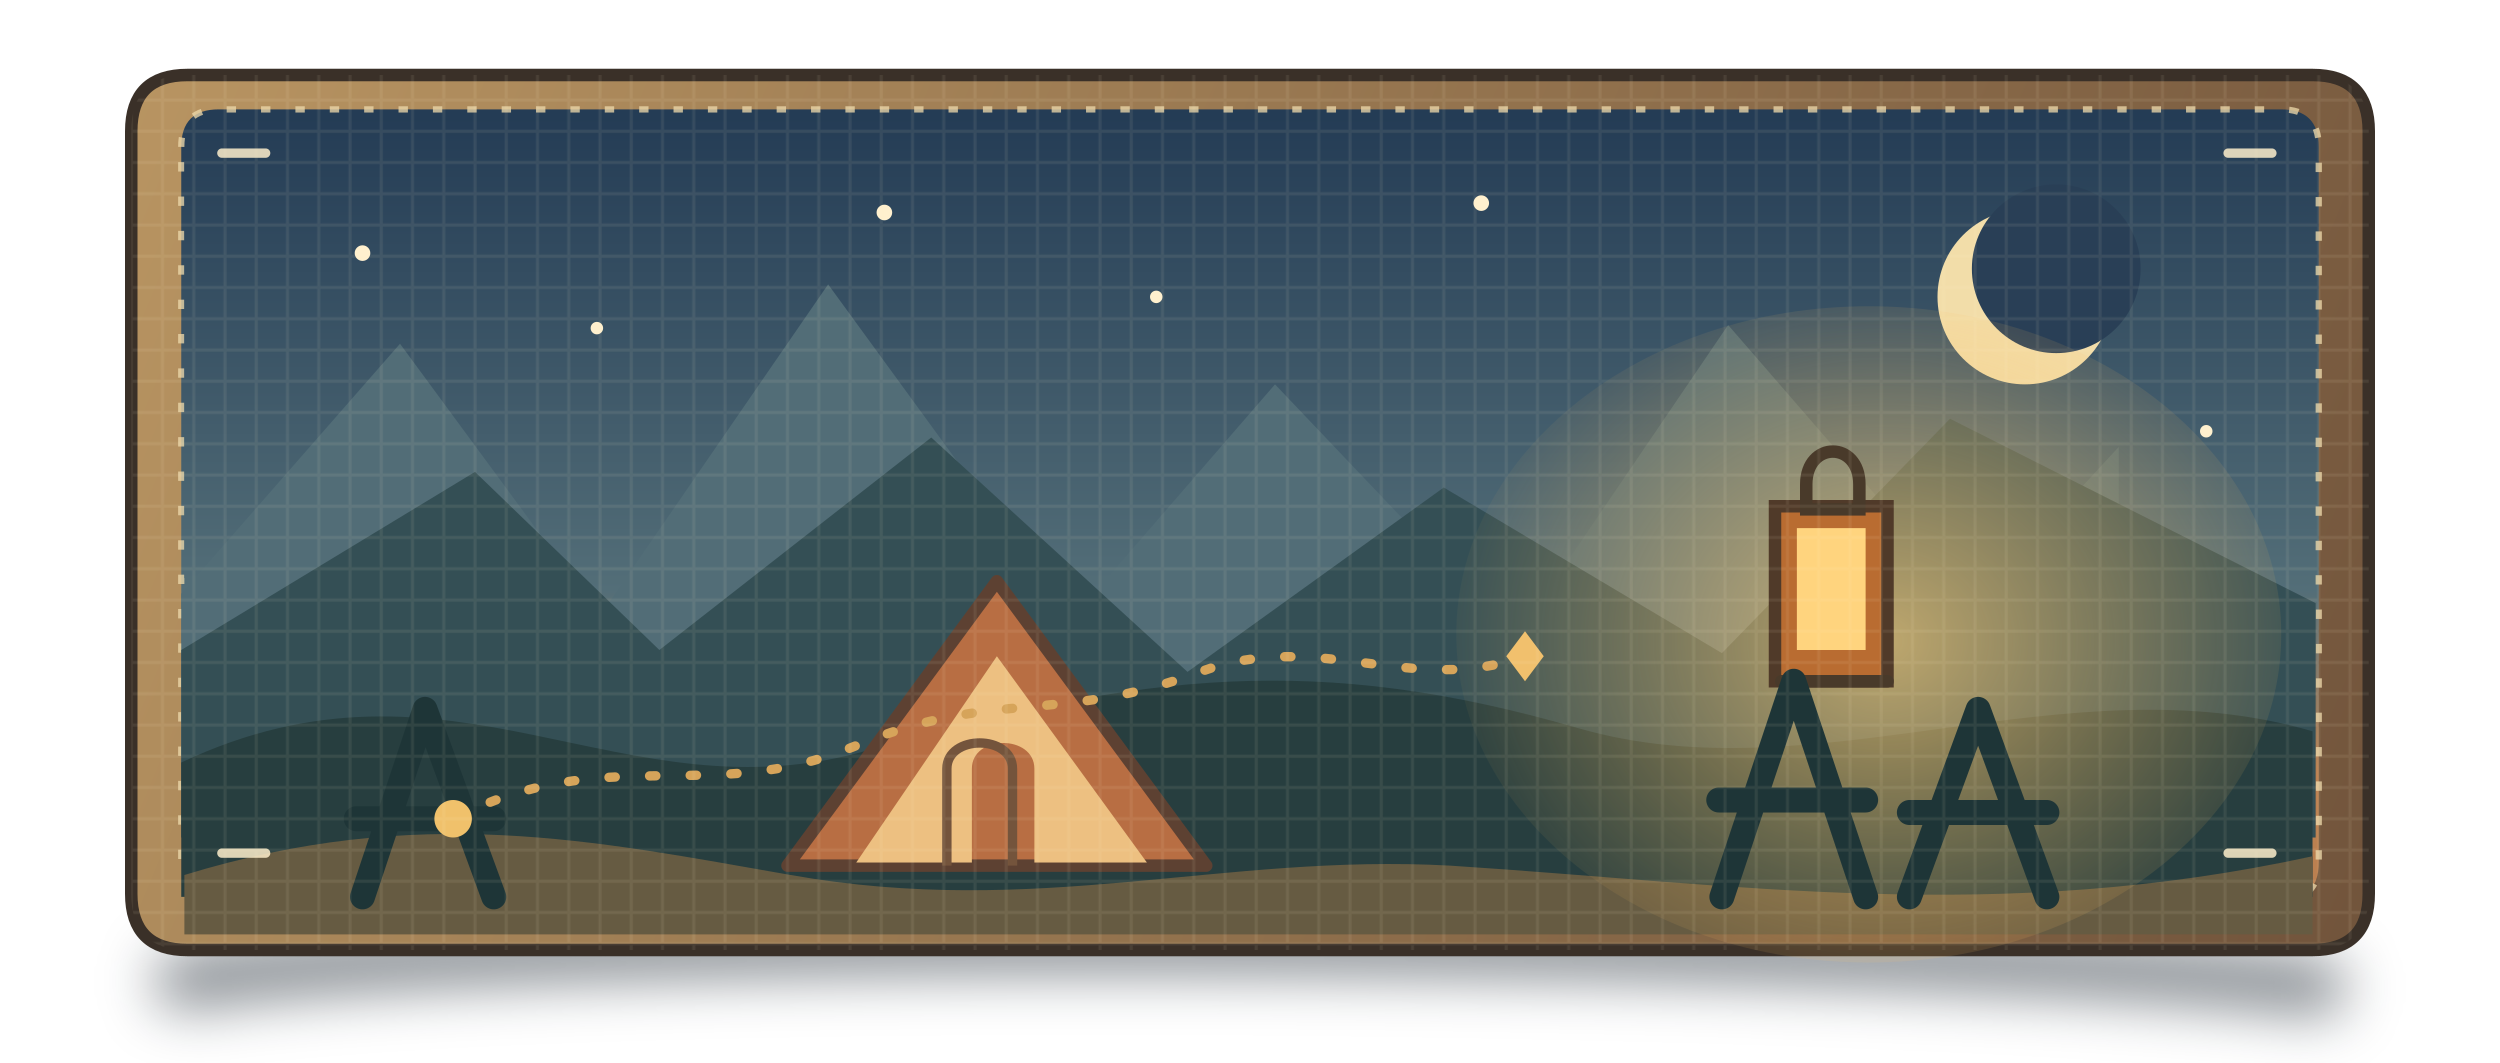
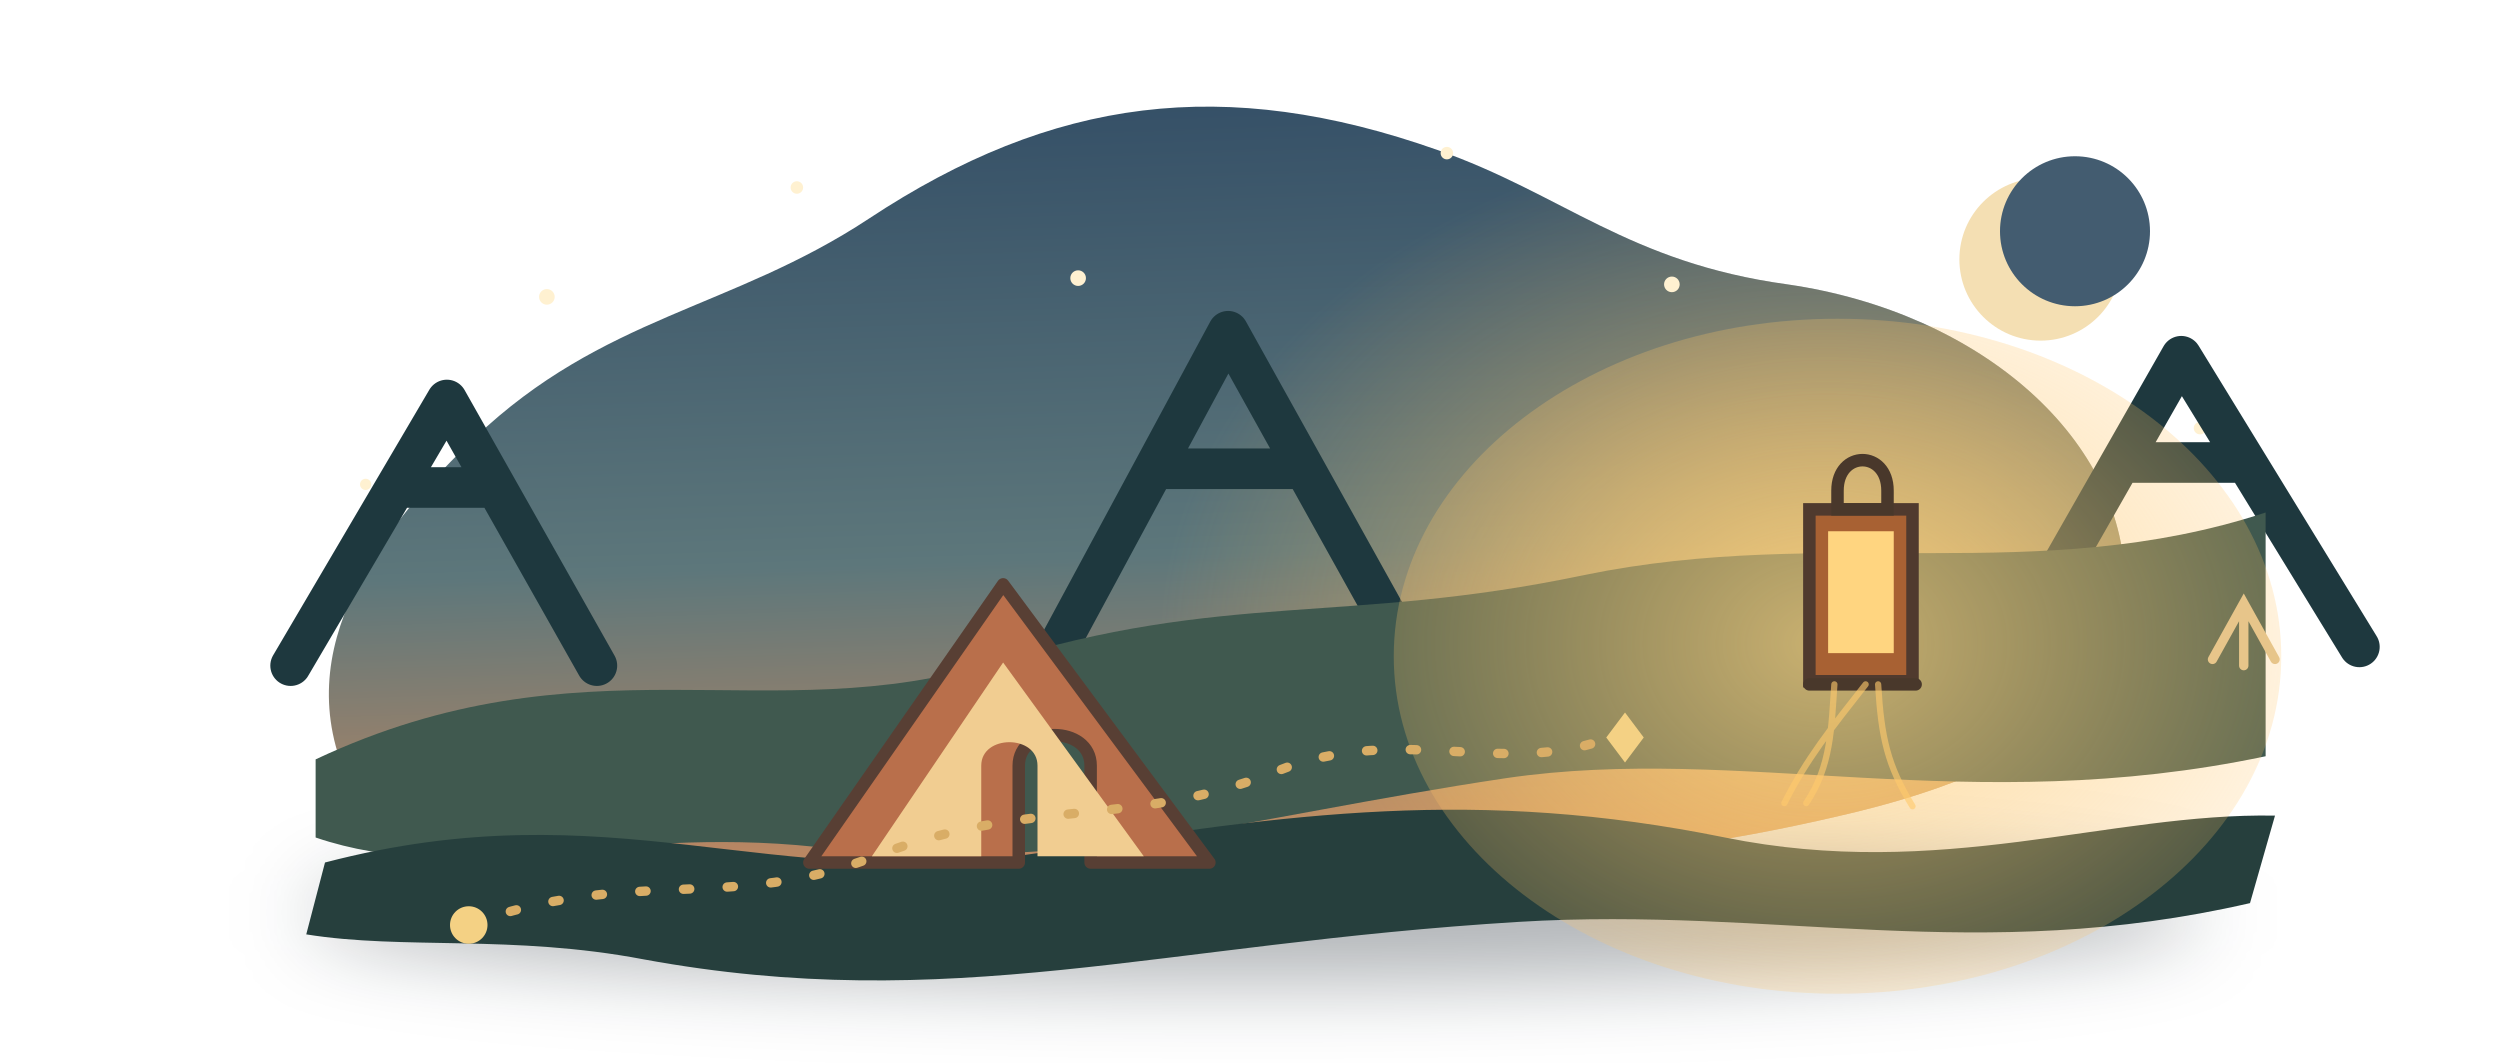
<svg xmlns="http://www.w3.org/2000/svg" viewBox="0 0 800 340" fill="none">
  <defs>
-     <linearGradient id="canvas" x1="35" y1="18" x2="765" y2="323" gradientUnits="userSpaceOnUse">
-       <stop stop-color="#b99562" />
-       <stop offset="1" stop-color="#70533b" />
+     <linearGradient id="twilight" x1="398" y1="17" x2="407" y2="292" gradientUnits="userSpaceOnUse">
+       <stop stop-color="#314c65" />
+       <stop offset=".58" stop-color="#5d777b" />
+       <stop offset="1" stop-color="#d18b5c" />
    </linearGradient>
-     <linearGradient id="sky" x1="400" y1="37" x2="400" y2="248" gradientUnits="userSpaceOnUse">
-       <stop stop-color="#243c55" />
-       <stop offset=".72" stop-color="#536e78" />
-       <stop offset="1" stop-color="#bb8050" />
-     </linearGradient>
-     <radialGradient id="lantern-glow" cx="0" cy="0" r="1" gradientTransform="matrix(0 125 -146 0 603 205)" gradientUnits="userSpaceOnUse">
-       <stop stop-color="#ffd17a" stop-opacity=".68" />
-       <stop offset="1" stop-color="#ffbe5b" stop-opacity="0" />
+     <radialGradient id="glow" cx="0" cy="0" r="1" gradientTransform="matrix(0 165 -213 0 584 206)" gradientUnits="userSpaceOnUse">
+       <stop stop-color="#ffd37e" stop-opacity=".72" />
+       <stop offset="1" stop-color="#ffbc5a" stop-opacity="0" />
    </radialGradient>
-     <filter id="shadow" x="27" y="13" width="746" height="334" color-interpolation-filters="sRGB" filterUnits="userSpaceOnUse">
-       <feGaussianBlur stdDeviation="9" />
+     <filter id="haze" x="0" y="0" width="800" height="340" color-interpolation-filters="sRGB" filterUnits="userSpaceOnUse">
+       <feGaussianBlur stdDeviation="13" />
    </filter>
-     <pattern id="canvas-weave" width="10" height="10" patternUnits="userSpaceOnUse">
-       <path d="M0 2h10M2 0v10" stroke="#fff0c9" stroke-opacity=".08" stroke-width="1" />
-     </pattern>
  </defs>
-   <path d="M58 314c114-19 566-13 684 2" stroke="#06131d" stroke-opacity=".52" stroke-width="17" stroke-linecap="round" filter="url(#shadow)" />
-   <path d="M42 42q0-18 18-18h680q18 0 18 18v244q0 18-18 18H60q-18 0-18-18V42Z" fill="url(#canvas)" stroke="#3a3028" stroke-width="4" />
-   <path d="M58 47q0-12 12-12h660q12 0 12 12v229q0 12-12 12H70q-12 0-12-12V47Z" fill="url(#sky)" stroke="#ead6a8" stroke-opacity=".78" stroke-width="2" stroke-dasharray="3 8" />
-   <path d="M59 48h681v125c-80-13-135 15-207 18-94 3-156-22-241-4-86 18-156-9-233-2V48Z" fill="url(#sky)" />
-   <circle cx="648" cy="95" r="28" fill="#f2dda9" />
-   <circle cx="658" cy="86" r="27" fill="#293f56" />
-   <g fill="#fff0ce">
-     <circle cx="116" cy="81" r="2.5" />
-     <circle cx="191" cy="105" r="2" />
-     <circle cx="283" cy="68" r="2.5" />
-     <circle cx="370" cy="95" r="2" />
-     <circle cx="474" cy="65" r="2.5" />
-     <circle cx="553" cy="116" r="2" />
-     <circle cx="706" cy="138" r="2" />
+   <ellipse cx="401" cy="292" rx="304" ry="22" fill="#07141d" fill-opacity=".32" filter="url(#haze)" />
+   <path d="M112 251c-21-44 11-83 40-111 41-39 82-41 126-70 59-39 114-46 182-22 40 14 61 36 112 43 62 9 109 50 108 98-1 40-39 60-91 72-81 19-116 11-194 32-71 19-130 11-197 6-44-3-72-20-86-48Z" fill="url(#twilight)" />
+   <path d="M112 251c-21-44 11-83 40-111 41-39 82-41 126-70 59-39 114-46 182-22 40 14 61 36 112 43 62 9 109 50 108 98-1 40-39 60-91 72-81 19-116 11-194 32-71 19-130 11-197 6-44-3-72-20-86-48Z" fill="url(#glow)" />
+   <circle cx="653" cy="83" r="26" fill="#f4dfb3" />
+   <circle cx="664" cy="74" r="24" fill="#435c70" />
+   <g fill="#fff1d1">
+     <circle cx="175" cy="95" r="2.5" />
+     <circle cx="255" cy="60" r="2" />
+     <circle cx="345" cy="89" r="2.5" />
+     <circle cx="463" cy="49" r="2" />
+     <circle cx="535" cy="91" r="2.5" />
+     <circle cx="704" cy="137" r="2" />
+     <circle cx="117" cy="155" r="1.8" />
  </g>
-   <path d="m58 190 70-80 64 87 73-106 78 107 65-75 77 81 68-100 78 90 47-51v103H58v-56Z" fill="#526d77" />
-   <path d="m58 208 94-57 59 57 87-68 82 75 82-59 89 53 73-75 117 59v75H58v-60Z" fill="#344f55" />
-   <path d="M58 244c87-41 141 19 220-4 88-25 144-31 227-7 76 22 156-22 235 1v53H58v-43Z" fill="#273e3f" />
-   <path d="M59 280c75-23 131-11 194 0 79 14 138-7 211-3 93 6 175 19 276-3v25H59v-19Z" fill="#665b42" />
-   <ellipse cx="598" cy="203" rx="132" ry="105" fill="url(#lantern-glow)" />
-   <path d="m252 277 67-91 67 91H252Z" fill="#b86e43" stroke="#5d4132" stroke-width="4" stroke-linejoin="round" />
-   <path d="m274 276 45-66 48 66h-36v-30c0-11-20-11-20 0v30h-37Z" fill="#edc081" />
-   <path d="M303 277v-31c0-11 21-11 21 0v31" stroke="#74543c" stroke-width="3" />
-   <path d="M568 162h36v56h-36z" fill="#b96c31" stroke="#503a29" stroke-width="4" />
-   <path d="M575 169h22v39h-22z" fill="#ffd47e" />
-   <path d="M578 155c0-14 17-14 17 0v8h-17v-8Zm-8 63h34" stroke="#493a2a" stroke-width="4" stroke-linecap="round" />
-   <path d="m116 287 20-60 22 60m-44-25h44m393 25 23-69 23 69m-47-31h47m14 31 22-60 22 60m-44-27h44" stroke="#1e3537" stroke-width="8" stroke-linecap="round" stroke-linejoin="round" />
-   <path d="M145 262c49-25 82-4 128-23 45-19 66-7 111-24 38-14 68 8 104-5" stroke="#d6a45a" stroke-width="3" stroke-linecap="round" stroke-dasharray="2 11" />
-   <circle cx="145" cy="262" r="6" fill="#f0c16b" />
-   <path d="m488 202 6 8-6 8-6-8 6-8Z" fill="#f1c06d" />
-   <path d="M71 49h14m628 0h14M71 273h14m628 0h14" stroke="#fff0cd" stroke-opacity=".84" stroke-width="3" stroke-linecap="round" />
-   <path d="M42 42q0-18 18-18h680q18 0 18 18v244q0 18-18 18H60q-18 0-18-18V42Z" fill="url(#canvas-weave)" />
+   <path d="m93 213 50-85 48 85m-33-57h-30m203 65 62-115 64 115m-43-71h-42m273 57 53-93 57 93m-39-59h-37" stroke="#1e383e" stroke-width="13" stroke-linecap="round" stroke-linejoin="round" />
+   <path d="M101 243c85-40 146-9 217-31 74-23 113-12 189-28 78-16 145 4 218-20v78c-95 20-168-4-243 7-87 13-139 31-221 22-66-7-113 13-160-3v-25Z" fill="#40594f" />
+   <path d="M104 276c92-24 142 10 228-3 82-13 141-21 220-5 69 14 123-8 176-7l-8 28c-87 20-152 1-234 6-115 7-182 30-280 12-42-8-77-3-108-8l6-23Z" fill="#263f3d" />
+   <ellipse cx="588" cy="210" rx="142" ry="108" fill="url(#glow)" />
+   <path d="m259 276 62-89 66 89h-38v-31c0-13-23-13-23 0v31h-67Z" fill="#b96f4b" stroke="#583f34" stroke-width="4" stroke-linejoin="round" />
+   <path d="m279 274 42-62 45 62h-34v-29c0-10-18-10-18 0v29h-35Z" fill="#f1cd91" />
+   <path d="M579 163h33v55h-33z" fill="#a86133" stroke="#503a2e" stroke-width="4" />
+   <path d="M585 170h21v39h-21z" fill="#ffd580" />
+   <path d="M588 157c0-13 16-13 16 0v6h-16v-6Zm-9 62h34" stroke="#49382b" stroke-width="4" stroke-linecap="round" />
+   <path d="M597 219c-11 14-19 24-26 38m30-38c1 17 3 26 11 39m-25-39c-1 14-1 26-9 38" stroke="#ffc96c" stroke-opacity=".62" stroke-width="2" stroke-linecap="round" />
+   <path d="M150 296c51-19 85-4 130-22 49-19 83-9 128-27 42-17 76 4 112-13" stroke="#d9ad66" stroke-width="3" stroke-linecap="round" stroke-dasharray="2 12" />
+   <circle cx="150" cy="296" r="6" fill="#f4d184" />
+   <path d="m520 228 6 8-6 8-6-8 6-8Z" fill="#f4d184" />
+   <path d="m708 211 10-18 10 18m-10-17v19" stroke="#e7c58a" stroke-width="3" stroke-linecap="round" />
</svg>
